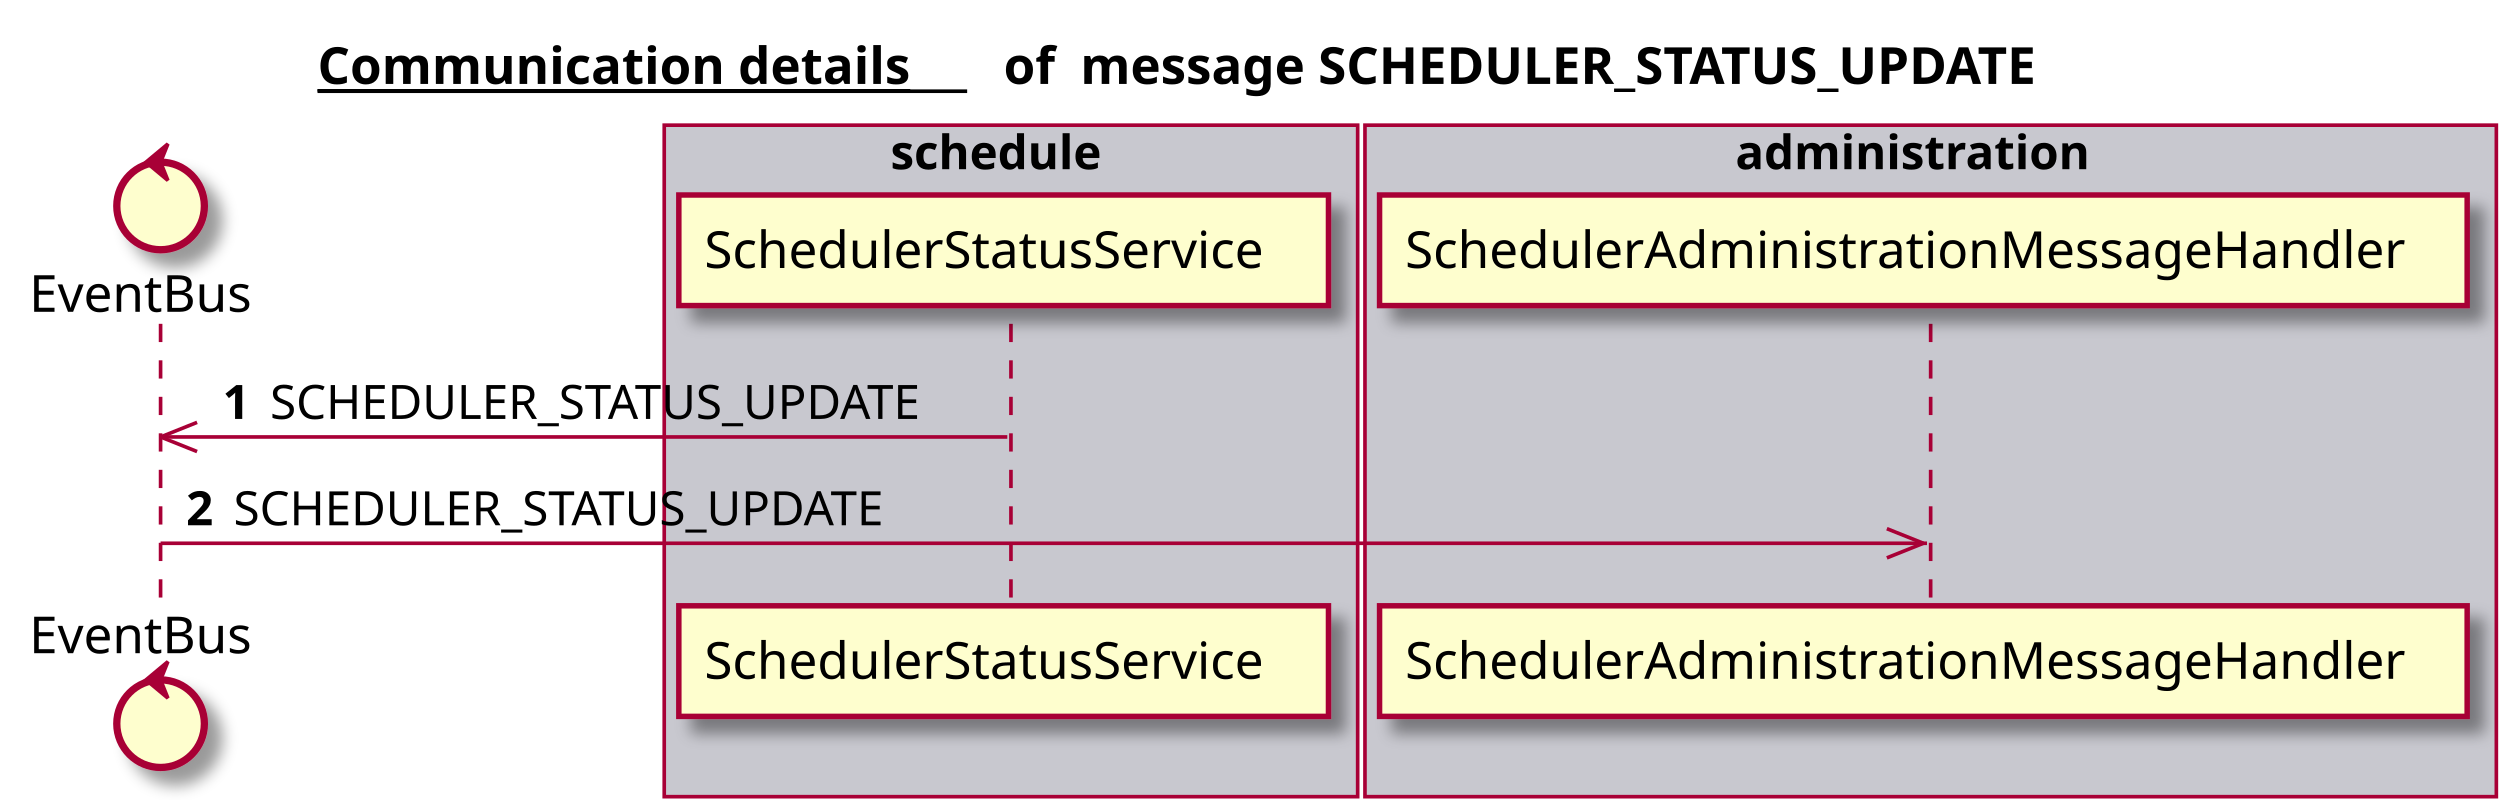
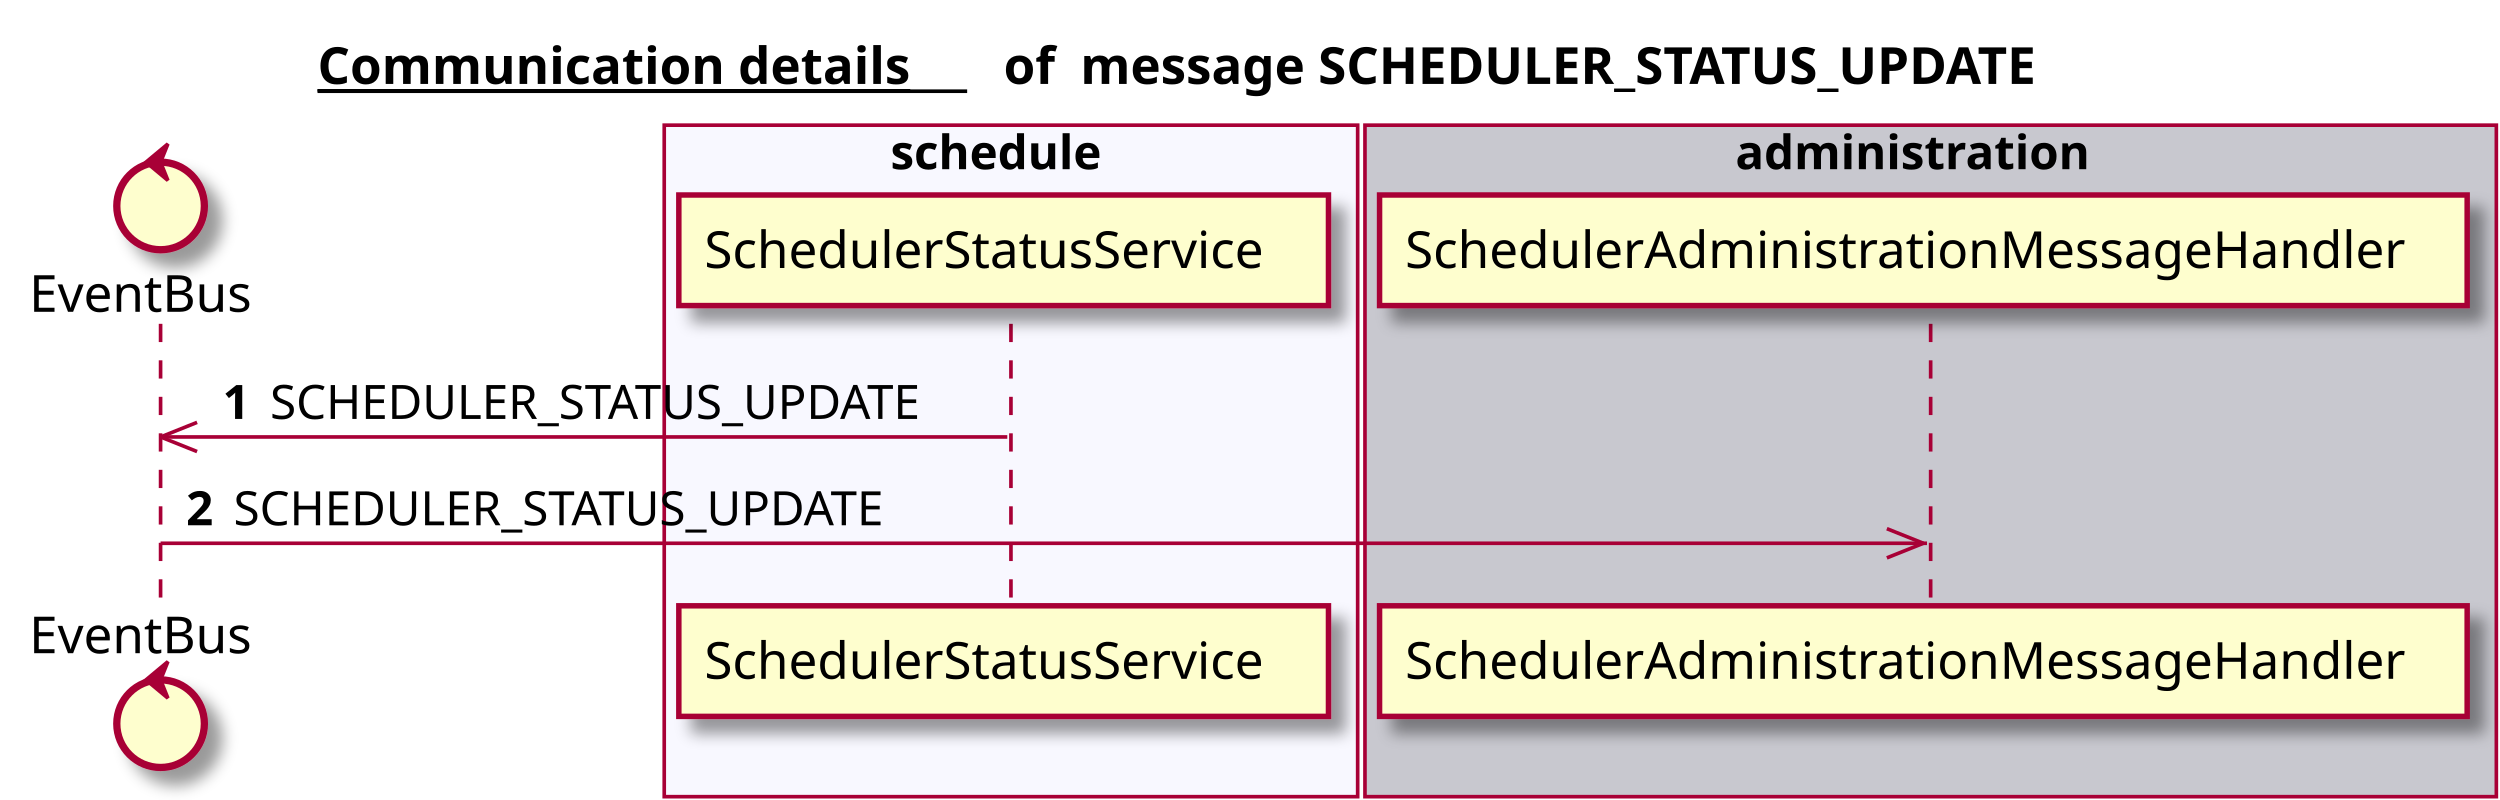
<svg xmlns="http://www.w3.org/2000/svg" contentScriptType="application/ecmascript" contentStyleType="text/css" height="219px" preserveAspectRatio="none" style="width:685px;height:219px;" version="1.1" viewBox="0 0 685 219" width="685px" zoomAndPan="magnify">
  <defs>
-     <filter height="300%" id="fh3brb6" width="300%" x="-1" y="-1">
+     <filter height="300%" id="fc5mzha" width="300%" x="-1" y="-1">
      <feGaussianBlur result="blurOut" stdDeviation="2.0" />
      <feColorMatrix in="blurOut" result="blurOut2" type="matrix" values="0 0 0 0 0 0 0 0 0 0 0 0 0 0 0 0 0 0 .4 0" />
      <feOffset dx="4.0" dy="4.0" in="blurOut2" result="blurOut3" />
      <feBlend in="SourceGraphic" in2="blurOut3" mode="normal" />
    </filter>
  </defs>
  <g>
    <text fill="#000000" font-family="sans-serif" font-size="14" font-weight="bold" lengthAdjust="spacingAndGlyphs" text-decoration="underline" textLength="178" x="87" y="22.995">Communication details</text>
    <line style="stroke: #000000; stroke-width: 1.0;" x1="87" x2="265" y1="24.995" y2="24.995" />
    <text fill="#000000" font-family="sans-serif" font-size="14" font-weight="bold" lengthAdjust="spacingAndGlyphs" textLength="16" x="275" y="22.995">of</text>
    <text fill="#000000" font-family="sans-serif" font-size="14" font-weight="bold" lengthAdjust="spacingAndGlyphs" textLength="305" x="296" y="22.995">message SCHEDULER_STATUS_UPDATE</text>
-     <rect fill="#C8C8CF" height="183.992" style="stroke: #A80036; stroke-width: 1.0;" width="190" x="182" y="34.297" />
+     <rect fill="#F8F8FF" height="183.992" style="stroke: #A80036; stroke-width: 1.0;" width="190" x="182" y="34.297" />
    <text fill="#000000" font-family="sans-serif" font-size="13" font-weight="bold" lengthAdjust="spacingAndGlyphs" textLength="66" x="244" y="46.364">schedule</text>
    <rect fill="#C8C8CF" height="183.992" style="stroke: #A80036; stroke-width: 1.0;" width="310" x="374" y="34.297" />
    <text fill="#000000" font-family="sans-serif" font-size="13" font-weight="bold" lengthAdjust="spacingAndGlyphs" textLength="107" x="475.5" y="46.364">administration</text>
    <line style="stroke: #A80036; stroke-width: 1.0; stroke-dasharray: 5.0,5.0;" x1="44" x2="44" y1="88.727" y2="166.992" />
    <line style="stroke: #A80036; stroke-width: 1.0; stroke-dasharray: 5.0,5.0;" x1="277" x2="277" y1="88.727" y2="166.992" />
    <line style="stroke: #A80036; stroke-width: 1.0; stroke-dasharray: 5.0,5.0;" x1="529" x2="529" y1="88.727" y2="166.992" />
    <text fill="#000000" font-family="sans-serif" font-size="14" lengthAdjust="spacingAndGlyphs" textLength="66" x="8" y="85.425">EventBus</text>
-     <ellipse cx="44" cy="56.43" fill="#FEFECE" filter="url(#fh3brb6)" rx="12" ry="12" style="stroke: #A80036; stroke-width: 2.0;" />
+     <ellipse cx="44" cy="56.43" fill="#FEFECE" filter="url(#fc5mzha)" rx="12" ry="12" style="stroke: #A80036; stroke-width: 2.0;" />
    <polygon fill="#A80036" points="40,44.43,46,39.43,44,44.43,46,49.43,40,44.43" style="stroke: #A80036; stroke-width: 1.0;" />
    <text fill="#000000" font-family="sans-serif" font-size="14" lengthAdjust="spacingAndGlyphs" textLength="66" x="8" y="178.987">EventBus</text>
-     <ellipse cx="44" cy="198.289" fill="#FEFECE" filter="url(#fh3brb6)" rx="12" ry="12" style="stroke: #A80036; stroke-width: 2.0;" />
+     <ellipse cx="44" cy="198.289" fill="#FEFECE" filter="url(#fc5mzha)" rx="12" ry="12" style="stroke: #A80036; stroke-width: 2.0;" />
    <polygon fill="#A80036" points="40,186.289,46,181.289,44,186.289,46,191.289,40,186.289" style="stroke: #A80036; stroke-width: 1.0;" />
-     <rect fill="#FEFECE" filter="url(#fh3brb6)" height="30.297" style="stroke: #A80036; stroke-width: 1.5;" width="178" x="186" y="53.43" />
+     <rect fill="#FEFECE" filter="url(#fc5mzha)" height="30.297" style="stroke: #A80036; stroke-width: 1.5;" width="178" x="186" y="53.43" />
    <text fill="#000000" font-family="sans-serif" font-size="14" lengthAdjust="spacingAndGlyphs" textLength="164" x="193" y="73.425">SchedulerStatusService</text>
-     <rect fill="#FEFECE" filter="url(#fh3brb6)" height="30.297" style="stroke: #A80036; stroke-width: 1.5;" width="178" x="186" y="165.992" />
+     <rect fill="#FEFECE" filter="url(#fc5mzha)" height="30.297" style="stroke: #A80036; stroke-width: 1.5;" width="178" x="186" y="165.992" />
    <text fill="#000000" font-family="sans-serif" font-size="14" lengthAdjust="spacingAndGlyphs" textLength="164" x="193" y="185.987">SchedulerStatusService</text>
-     <rect fill="#FEFECE" filter="url(#fh3brb6)" height="30.297" style="stroke: #A80036; stroke-width: 1.5;" width="298" x="378" y="53.43" />
+     <rect fill="#FEFECE" filter="url(#fc5mzha)" height="30.297" style="stroke: #A80036; stroke-width: 1.5;" width="298" x="378" y="53.43" />
    <text fill="#000000" font-family="sans-serif" font-size="14" lengthAdjust="spacingAndGlyphs" textLength="284" x="385" y="73.425">SchedulerAdministrationMessageHandler</text>
-     <rect fill="#FEFECE" filter="url(#fh3brb6)" height="30.297" style="stroke: #A80036; stroke-width: 1.5;" width="298" x="378" y="165.992" />
+     <rect fill="#FEFECE" filter="url(#fc5mzha)" height="30.297" style="stroke: #A80036; stroke-width: 1.5;" width="298" x="378" y="165.992" />
    <text fill="#000000" font-family="sans-serif" font-size="14" lengthAdjust="spacingAndGlyphs" textLength="284" x="385" y="185.987">SchedulerAdministrationMessageHandler</text>
    <line style="stroke: #A80036; stroke-width: 1.0;" x1="44" x2="54" y1="119.727" y2="115.727" />
    <line style="stroke: #A80036; stroke-width: 1.0;" x1="44" x2="54" y1="119.727" y2="123.727" />
    <line style="stroke: #A80036; stroke-width: 1.0;" x1="44" x2="276" y1="119.727" y2="119.727" />
    <text fill="#000000" font-family="sans-serif" font-size="13" font-weight="bold" lengthAdjust="spacingAndGlyphs" textLength="9" x="61" y="114.793">1</text>
    <text fill="#000000" font-family="sans-serif" font-size="13" lengthAdjust="spacingAndGlyphs" textLength="196" x="74" y="114.793">SCHEDULER_STATUS_UPDATE</text>
    <line style="stroke: #A80036; stroke-width: 1.0;" x1="527" x2="517" y1="148.859" y2="144.859" />
    <line style="stroke: #A80036; stroke-width: 1.0;" x1="527" x2="517" y1="148.859" y2="152.859" />
    <line style="stroke: #A80036; stroke-width: 1.0;" x1="44" x2="528" y1="148.859" y2="148.859" />
    <text fill="#000000" font-family="sans-serif" font-size="13" font-weight="bold" lengthAdjust="spacingAndGlyphs" textLength="9" x="51" y="143.926">2</text>
    <text fill="#000000" font-family="sans-serif" font-size="13" lengthAdjust="spacingAndGlyphs" textLength="196" x="64" y="143.926">SCHEDULER_STATUS_UPDATE</text>
  </g>
</svg>
